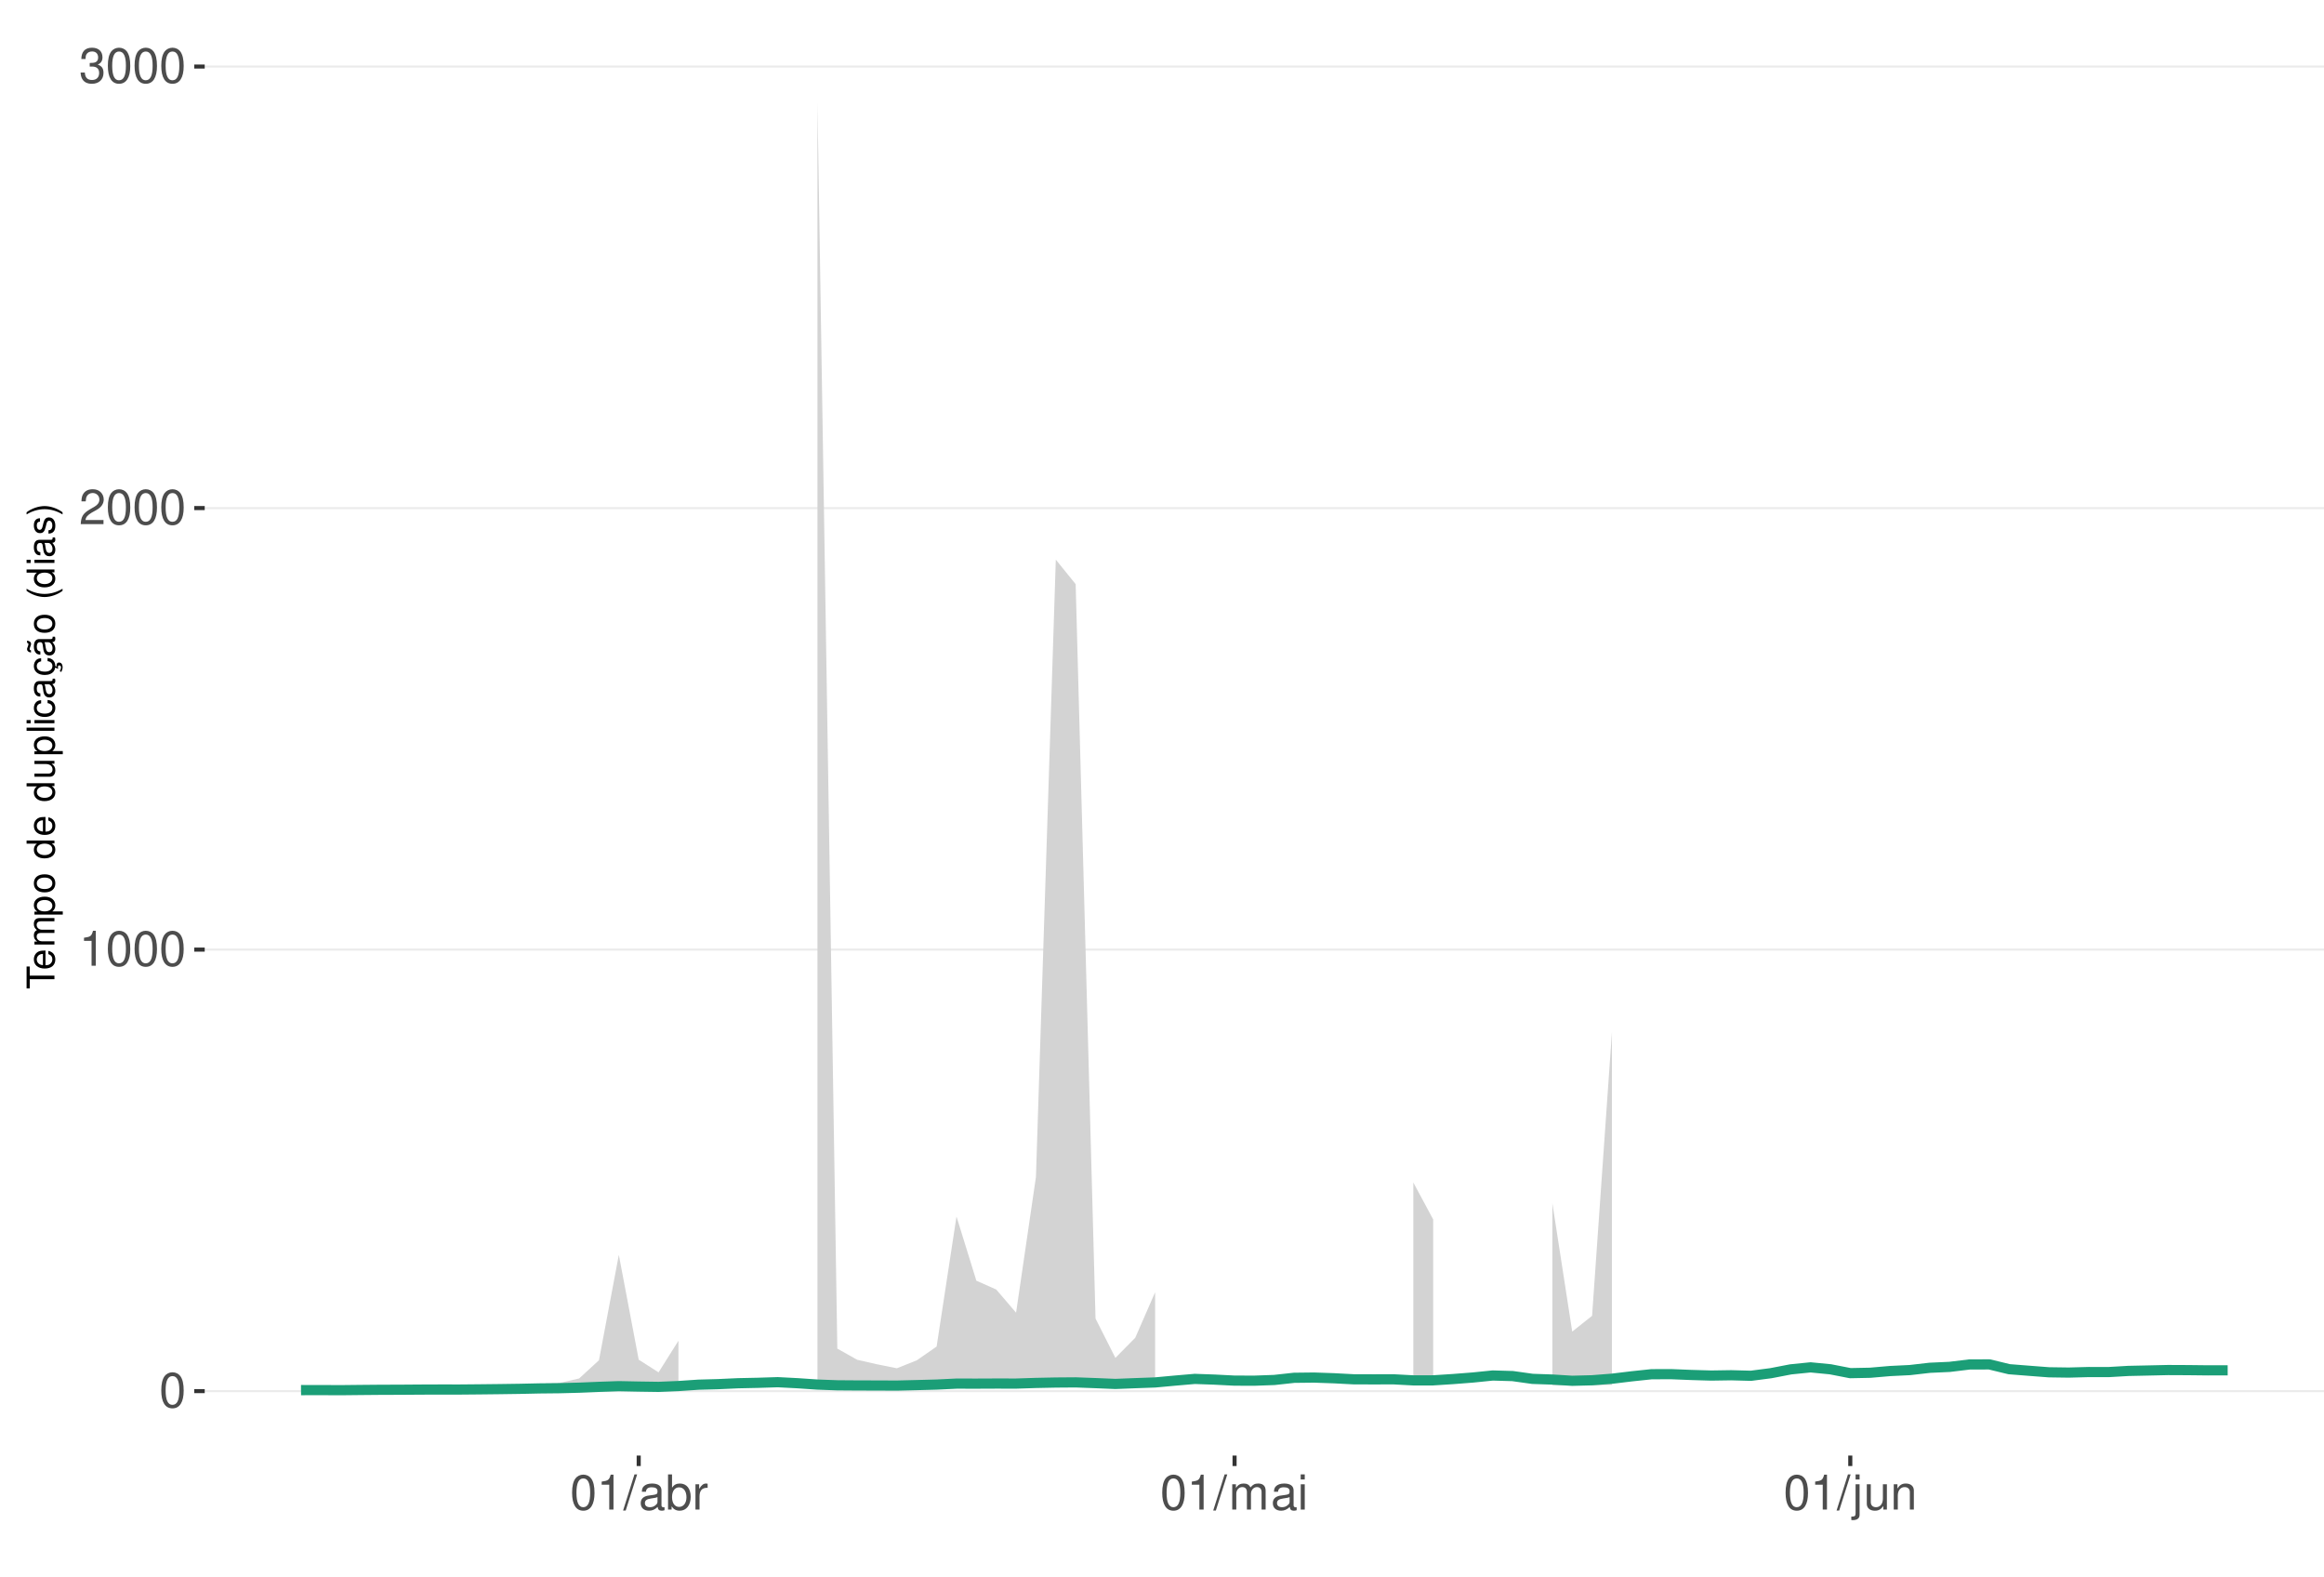
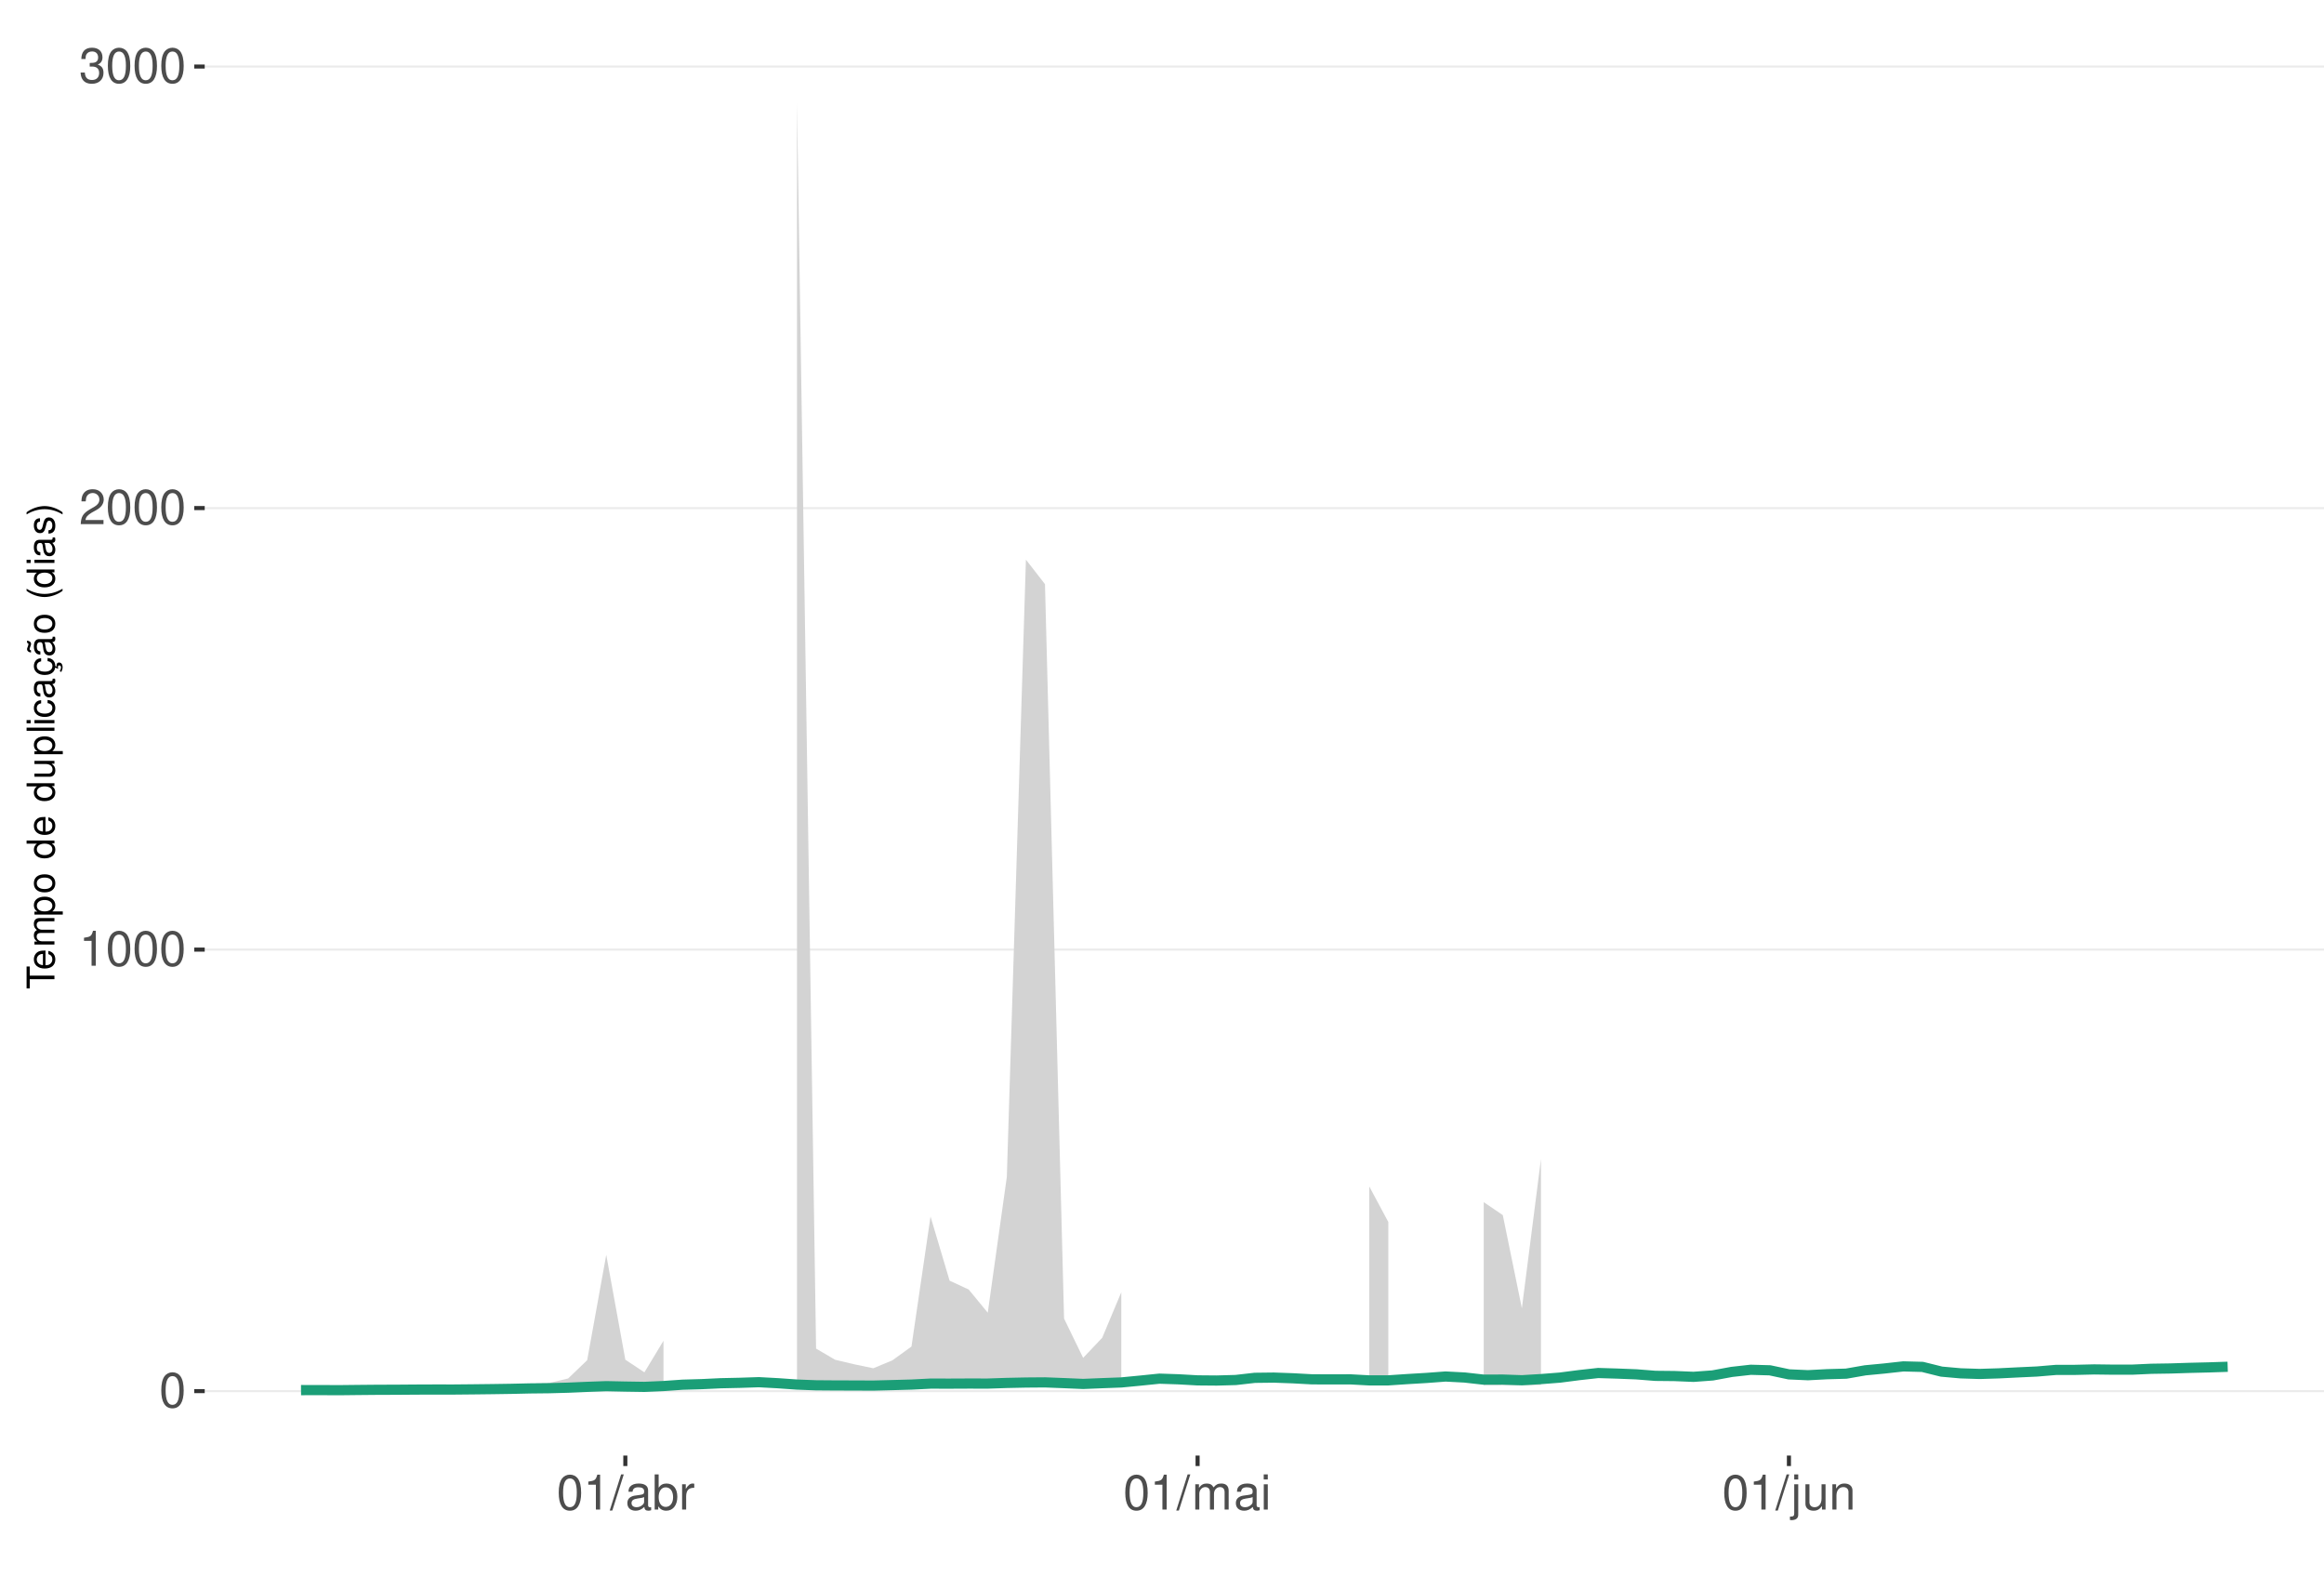
<svg xmlns="http://www.w3.org/2000/svg" xmlns:xlink="http://www.w3.org/1999/xlink" width="609pt" height="413pt" viewBox="0 0 609 413" version="1.1">
  <defs>
    <g>
      <symbol overflow="visible" id="glyph0-0">
        <path style="stroke:none;" d="" />
      </symbol>
      <symbol overflow="visible" id="glyph0-1">
        <path style="stroke:none;" d="M 3.484 -9.156 C 2.641 -9.156 1.891 -8.766 1.422 -8.156 C 0.828 -7.344 0.547 -6.125 0.547 -4.422 C 0.547 -1.344 1.562 0.297 3.484 0.297 C 5.375 0.297 6.422 -1.344 6.422 -4.359 C 6.422 -6.125 6.141 -7.312 5.547 -8.156 C 5.078 -8.781 4.328 -9.156 3.484 -9.156 Z M 3.484 -8.156 C 4.688 -8.156 5.281 -6.938 5.281 -4.453 C 5.281 -1.844 4.703 -0.625 3.453 -0.625 C 2.281 -0.625 1.688 -1.891 1.688 -4.422 C 1.688 -6.938 2.281 -8.156 3.484 -8.156 Z M 3.484 -8.156 " />
      </symbol>
      <symbol overflow="visible" id="glyph0-2">
        <path style="stroke:none;" d="M 3.281 -6.516 L 3.281 0 L 4.391 0 L 4.391 -9.156 L 3.656 -9.156 C 3.266 -7.75 3.016 -7.562 1.297 -7.328 L 1.297 -6.516 Z M 3.281 -6.516 " />
      </symbol>
      <symbol overflow="visible" id="glyph0-3">
        <path style="stroke:none;" d="M 6.406 -1.094 L 1.688 -1.094 C 1.797 -1.859 2.203 -2.344 3.297 -3.016 L 4.562 -3.719 C 5.828 -4.422 6.469 -5.359 6.469 -6.484 C 6.469 -7.234 6.156 -7.953 5.625 -8.438 C 5.094 -8.922 4.438 -9.156 3.594 -9.156 C 2.453 -9.156 1.609 -8.75 1.109 -7.953 C 0.797 -7.484 0.656 -6.906 0.625 -5.984 L 1.75 -5.984 C 1.781 -6.609 1.859 -6.969 2.016 -7.281 C 2.297 -7.828 2.891 -8.172 3.562 -8.172 C 4.562 -8.172 5.328 -7.438 5.328 -6.453 C 5.328 -5.719 4.906 -5.094 4.109 -4.625 L 2.953 -3.953 C 1.078 -2.875 0.531 -2.016 0.438 -0.016 L 6.406 -0.016 Z M 6.406 -1.094 " />
      </symbol>
      <symbol overflow="visible" id="glyph0-4">
        <path style="stroke:none;" d="M 2.797 -4.219 L 3.406 -4.219 C 4.625 -4.219 5.266 -3.641 5.266 -2.547 C 5.266 -1.391 4.562 -0.703 3.422 -0.703 C 2.188 -0.703 1.594 -1.312 1.516 -2.656 L 0.406 -2.656 C 0.453 -1.922 0.578 -1.438 0.797 -1.031 C 1.266 -0.156 2.141 0.297 3.359 0.297 C 5.219 0.297 6.406 -0.828 6.406 -2.562 C 6.406 -3.719 5.969 -4.359 4.891 -4.734 C 5.719 -5.078 6.141 -5.703 6.141 -6.625 C 6.141 -8.203 5.109 -9.156 3.406 -9.156 C 1.594 -9.156 0.625 -8.141 0.594 -6.203 L 1.703 -6.203 C 1.719 -6.766 1.766 -7.078 1.906 -7.359 C 2.172 -7.875 2.719 -8.172 3.422 -8.172 C 4.406 -8.172 5 -7.578 5 -6.594 C 5 -5.953 4.766 -5.562 4.281 -5.344 C 3.969 -5.219 3.562 -5.156 2.797 -5.156 Z M 2.797 -4.219 " />
      </symbol>
      <symbol overflow="visible" id="glyph0-5">
        <path style="stroke:none;" d="M 2.891 -9.219 L -0.094 0.25 L 0.594 0.25 L 3.594 -9.219 Z M 2.891 -9.219 " />
      </symbol>
      <symbol overflow="visible" id="glyph0-6">
        <path style="stroke:none;" d="M 6.766 -0.625 C 6.656 -0.594 6.609 -0.594 6.547 -0.594 C 6.172 -0.594 5.969 -0.781 5.969 -1.109 L 5.969 -5.016 C 5.969 -6.188 5.109 -6.828 3.484 -6.828 C 2.5 -6.828 1.734 -6.547 1.281 -6.047 C 0.969 -5.703 0.844 -5.328 0.828 -4.672 L 1.891 -4.672 C 1.969 -5.484 2.453 -5.844 3.438 -5.844 C 4.406 -5.844 4.922 -5.5 4.922 -4.859 L 4.922 -4.578 C 4.906 -4.125 4.688 -3.969 3.828 -3.844 C 2.328 -3.656 2.094 -3.609 1.703 -3.438 C 0.922 -3.109 0.531 -2.531 0.531 -1.672 C 0.531 -0.469 1.359 0.297 2.703 0.297 C 3.547 0.297 4.219 0 4.969 -0.688 C 5.031 0 5.359 0.297 6.047 0.297 C 6.281 0.297 6.422 0.266 6.766 0.172 Z M 4.922 -2.094 C 4.922 -1.734 4.828 -1.516 4.5 -1.234 C 4.078 -0.828 3.562 -0.625 2.938 -0.625 C 2.109 -0.625 1.625 -1.031 1.625 -1.703 C 1.625 -2.391 2.094 -2.75 3.234 -2.906 C 4.359 -3.062 4.562 -3.109 4.922 -3.281 Z M 4.922 -2.094 " />
      </symbol>
      <symbol overflow="visible" id="glyph0-7">
        <path style="stroke:none;" d="M 0.688 -9.219 L 0.688 0 L 1.625 0 L 1.625 -0.844 C 2.141 -0.078 2.812 0.297 3.734 0.297 C 5.484 0.297 6.625 -1.141 6.625 -3.344 C 6.625 -5.5 5.547 -6.828 3.781 -6.828 C 2.875 -6.828 2.234 -6.484 1.734 -5.734 L 1.734 -9.219 Z M 3.578 -5.828 C 4.766 -5.828 5.516 -4.812 5.516 -3.234 C 5.516 -1.719 4.734 -0.703 3.578 -0.703 C 2.453 -0.703 1.734 -1.703 1.734 -3.266 C 1.734 -4.828 2.453 -5.828 3.578 -5.828 Z M 3.578 -5.828 " />
      </symbol>
      <symbol overflow="visible" id="glyph0-8">
        <path style="stroke:none;" d="M 0.875 -6.625 L 0.875 0 L 1.938 0 L 1.938 -3.438 C 1.953 -5.031 2.609 -5.75 4.062 -5.703 L 4.062 -6.781 C 3.891 -6.812 3.781 -6.828 3.656 -6.828 C 2.969 -6.828 2.453 -6.422 1.844 -5.422 L 1.844 -6.625 Z M 0.875 -6.625 " />
      </symbol>
      <symbol overflow="visible" id="glyph0-9">
        <path style="stroke:none;" d="M 0.891 -6.625 L 0.891 0 L 1.953 0 L 1.953 -4.156 C 1.953 -5.125 2.641 -5.891 3.5 -5.891 C 4.297 -5.891 4.734 -5.422 4.734 -4.562 L 4.734 0 L 5.797 0 L 5.797 -4.156 C 5.797 -5.125 6.5 -5.891 7.359 -5.891 C 8.125 -5.891 8.578 -5.406 8.578 -4.562 L 8.578 0 L 9.641 0 L 9.641 -4.969 C 9.641 -6.156 8.953 -6.828 7.719 -6.828 C 6.828 -6.828 6.297 -6.562 5.688 -5.812 C 5.297 -6.516 4.766 -6.828 3.891 -6.828 C 3.016 -6.828 2.422 -6.5 1.859 -5.688 L 1.859 -6.625 Z M 0.891 -6.625 " />
      </symbol>
      <symbol overflow="visible" id="glyph0-10">
        <path style="stroke:none;" d="M 1.891 -6.625 L 0.844 -6.625 L 0.844 0 L 1.891 0 Z M 1.891 -9.219 L 0.828 -9.219 L 0.828 -7.891 L 1.891 -7.891 Z M 1.891 -9.219 " />
      </symbol>
      <symbol overflow="visible" id="glyph0-11">
        <path style="stroke:none;" d="M 0.891 -6.625 L 0.891 0.969 C 0.891 1.625 0.688 1.828 0.031 1.828 C -0.047 1.828 -0.094 1.828 -0.234 1.828 L -0.234 2.719 C -0.094 2.75 -0.031 2.766 0.125 2.766 C 1.312 2.766 1.938 2.297 1.938 1.375 L 1.938 -6.625 Z M 1.938 -9.219 L 0.891 -9.219 L 0.891 -7.891 L 1.938 -7.891 Z M 1.938 -9.219 " />
      </symbol>
      <symbol overflow="visible" id="glyph0-12">
        <path style="stroke:none;" d="M 6.094 0 L 6.094 -6.625 L 5.047 -6.625 L 5.047 -2.875 C 5.047 -1.516 4.344 -0.625 3.234 -0.625 C 2.406 -0.625 1.875 -1.141 1.875 -1.938 L 1.875 -6.625 L 0.828 -6.625 L 0.828 -1.516 C 0.828 -0.422 1.641 0.297 2.938 0.297 C 3.906 0.297 4.531 -0.047 5.156 -0.922 L 5.156 0 Z M 6.094 0 " />
      </symbol>
      <symbol overflow="visible" id="glyph0-13">
        <path style="stroke:none;" d="M 0.891 -6.625 L 0.891 0 L 1.953 0 L 1.953 -3.656 C 1.953 -5.016 2.656 -5.891 3.75 -5.891 C 4.578 -5.891 5.109 -5.391 5.109 -4.594 L 5.109 0 L 6.156 0 L 6.156 -5.016 C 6.156 -6.109 5.344 -6.828 4.062 -6.828 C 3.078 -6.828 2.438 -6.438 1.859 -5.516 L 1.859 -6.625 Z M 0.891 -6.625 " />
      </symbol>
      <symbol overflow="visible" id="glyph1-0">
        <path style="stroke:none;" d="" />
      </symbol>
      <symbol overflow="visible" id="glyph1-1">
        <path style="stroke:none;" d="M -6.469 -3.547 L -6.469 -5.938 L -7.297 -5.938 L -7.297 -0.203 L -6.469 -0.203 L -6.469 -2.609 L 0 -2.609 L 0 -3.547 Z M -6.469 -3.547 " />
      </symbol>
      <symbol overflow="visible" id="glyph1-2">
        <path style="stroke:none;" d="M -2.344 -5.125 C -3.141 -5.125 -3.625 -5.062 -4.016 -4.922 C -4.875 -4.578 -5.391 -3.781 -5.391 -2.797 C -5.391 -1.344 -4.281 -0.406 -2.547 -0.406 C -0.812 -0.406 0.234 -1.297 0.234 -2.781 C 0.234 -3.984 -0.453 -4.812 -1.594 -5.016 L -1.594 -4.188 C -0.906 -3.953 -0.547 -3.484 -0.547 -2.812 C -0.547 -2.281 -0.781 -1.828 -1.219 -1.547 C -1.516 -1.344 -1.812 -1.281 -2.344 -1.266 Z M -3.016 -1.297 C -3.984 -1.359 -4.625 -1.953 -4.625 -2.797 C -4.625 -3.641 -3.953 -4.234 -3.016 -4.234 Z M -3.016 -1.297 " />
      </symbol>
      <symbol overflow="visible" id="glyph1-3">
        <path style="stroke:none;" d="M -5.234 -0.703 L 0 -0.703 L 0 -1.547 L -3.297 -1.547 C -4.047 -1.547 -4.656 -2.094 -4.656 -2.766 C -4.656 -3.391 -4.281 -3.734 -3.609 -3.734 L 0 -3.734 L 0 -4.578 L -3.297 -4.578 C -4.047 -4.578 -4.656 -5.125 -4.656 -5.812 C -4.656 -6.422 -4.266 -6.781 -3.609 -6.781 L 0 -6.781 L 0 -7.625 L -3.938 -7.625 C -4.875 -7.625 -5.391 -7.078 -5.391 -6.094 C -5.391 -5.406 -5.188 -4.984 -4.594 -4.484 C -5.156 -4.188 -5.391 -3.766 -5.391 -3.078 C -5.391 -2.375 -5.125 -1.906 -4.5 -1.469 L -5.234 -1.469 Z M -5.234 -0.703 " />
      </symbol>
      <symbol overflow="visible" id="glyph1-4">
        <path style="stroke:none;" d="M 2.188 -0.547 L 2.188 -1.375 L -0.547 -1.375 C -0.016 -1.812 0.234 -2.312 0.234 -2.984 C 0.234 -4.344 -0.859 -5.234 -2.531 -5.234 C -4.297 -5.234 -5.391 -4.375 -5.391 -2.984 C -5.391 -2.266 -5.062 -1.703 -4.453 -1.312 L -5.234 -1.312 L -5.234 -0.547 Z M -4.609 -2.844 C -4.609 -3.766 -3.797 -4.359 -2.547 -4.359 C -1.359 -4.359 -0.547 -3.75 -0.547 -2.844 C -0.547 -1.953 -1.344 -1.375 -2.578 -1.375 C -3.812 -1.375 -4.609 -1.953 -4.609 -2.844 Z M -4.609 -2.844 " />
      </symbol>
      <symbol overflow="visible" id="glyph1-5">
        <path style="stroke:none;" d="M -5.391 -2.719 C -5.391 -1.234 -4.344 -0.359 -2.578 -0.359 C -0.812 -0.359 0.234 -1.234 0.234 -2.734 C 0.234 -4.203 -0.812 -5.094 -2.547 -5.094 C -4.359 -5.094 -5.391 -4.234 -5.391 -2.719 Z M -4.625 -2.734 C -4.625 -3.672 -3.844 -4.234 -2.547 -4.234 C -1.312 -4.234 -0.547 -3.656 -0.547 -2.734 C -0.547 -1.797 -1.312 -1.234 -2.578 -1.234 C -3.844 -1.234 -4.625 -1.797 -4.625 -2.734 Z M -4.625 -2.734 " />
      </symbol>
      <symbol overflow="visible" id="glyph1-6">
        <path style="stroke:none;" d="" />
      </symbol>
      <symbol overflow="visible" id="glyph1-7">
        <path style="stroke:none;" d="M -7.297 -4.953 L -7.297 -4.125 L -4.578 -4.125 C -5.109 -3.766 -5.391 -3.203 -5.391 -2.516 C -5.391 -1.156 -4.297 -0.266 -2.625 -0.266 C -0.859 -0.266 0.234 -1.125 0.234 -2.547 C 0.234 -3.266 -0.047 -3.766 -0.688 -4.203 L 0 -4.203 L 0 -4.953 Z M -4.609 -2.656 C -4.609 -3.547 -3.812 -4.125 -2.562 -4.125 C -1.344 -4.125 -0.547 -3.547 -0.547 -2.656 C -0.547 -1.734 -1.359 -1.125 -2.578 -1.125 C -3.797 -1.125 -4.609 -1.734 -4.609 -2.656 Z M -4.609 -2.656 " />
      </symbol>
      <symbol overflow="visible" id="glyph1-8">
        <path style="stroke:none;" d="M 0 -4.812 L -5.234 -4.812 L -5.234 -3.984 L -2.266 -3.984 C -1.203 -3.984 -0.5 -3.438 -0.5 -2.562 C -0.5 -1.906 -0.906 -1.484 -1.531 -1.484 L -5.234 -1.484 L -5.234 -0.656 L -1.203 -0.656 C -0.328 -0.656 0.234 -1.297 0.234 -2.312 C 0.234 -3.094 -0.047 -3.578 -0.734 -4.062 L 0 -4.062 Z M 0 -4.812 " />
      </symbol>
      <symbol overflow="visible" id="glyph1-9">
        <path style="stroke:none;" d="M -7.297 -1.516 L -7.297 -0.688 L 0 -0.688 L 0 -1.516 Z M -7.297 -1.516 " />
      </symbol>
      <symbol overflow="visible" id="glyph1-10">
        <path style="stroke:none;" d="M -5.234 -1.5 L -5.234 -0.672 L 0 -0.672 L 0 -1.5 Z M -7.297 -1.5 L -7.297 -0.656 L -6.234 -0.656 L -6.234 -1.5 Z M -7.297 -1.5 " />
      </symbol>
      <symbol overflow="visible" id="glyph1-11">
        <path style="stroke:none;" d="M -3.484 -4.703 C -3.984 -4.672 -4.312 -4.562 -4.609 -4.359 C -5.094 -4 -5.391 -3.375 -5.391 -2.641 C -5.391 -1.219 -4.266 -0.312 -2.531 -0.312 C -0.844 -0.312 0.234 -1.203 0.234 -2.625 C 0.234 -3.875 -0.516 -4.672 -1.797 -4.766 L -1.797 -3.938 C -0.953 -3.797 -0.547 -3.359 -0.547 -2.656 C -0.547 -1.734 -1.297 -1.188 -2.531 -1.188 C -3.844 -1.188 -4.625 -1.719 -4.625 -2.625 C -4.625 -3.328 -4.203 -3.766 -3.484 -3.875 Z M -3.484 -4.703 " />
      </symbol>
      <symbol overflow="visible" id="glyph1-12">
        <path style="stroke:none;" d="M -0.484 -5.344 C -0.469 -5.266 -0.469 -5.219 -0.469 -5.172 C -0.469 -4.875 -0.625 -4.719 -0.875 -4.719 L -3.953 -4.719 C -4.891 -4.719 -5.391 -4.047 -5.391 -2.75 C -5.391 -1.984 -5.172 -1.375 -4.781 -1.016 C -4.516 -0.766 -4.203 -0.672 -3.688 -0.656 L -3.688 -1.484 C -4.328 -1.562 -4.625 -1.938 -4.625 -2.719 C -4.625 -3.484 -4.344 -3.891 -3.844 -3.891 L -3.625 -3.891 C -3.266 -3.875 -3.125 -3.703 -3.047 -3.016 C -2.891 -1.844 -2.844 -1.656 -2.719 -1.344 C -2.453 -0.734 -2 -0.422 -1.312 -0.422 C -0.375 -0.422 0.234 -1.078 0.234 -2.141 C 0.234 -2.797 0 -3.328 -0.547 -3.922 C 0 -3.984 0.234 -4.234 0.234 -4.781 C 0.234 -4.953 0.203 -5.062 0.141 -5.344 Z M -1.656 -3.891 C -1.375 -3.891 -1.203 -3.812 -0.969 -3.562 C -0.656 -3.219 -0.5 -2.812 -0.5 -2.312 C -0.5 -1.672 -0.812 -1.297 -1.344 -1.297 C -1.891 -1.297 -2.172 -1.656 -2.297 -2.547 C -2.422 -3.438 -2.453 -3.609 -2.594 -3.891 Z M -1.656 -3.891 " />
      </symbol>
      <symbol overflow="visible" id="glyph1-13">
        <path style="stroke:none;" d="M 0.234 -2.641 C 0.234 -3.875 -0.547 -4.703 -1.797 -4.766 L -1.797 -3.938 C -0.953 -3.797 -0.531 -3.359 -0.531 -2.656 C -0.531 -1.734 -1.281 -1.188 -2.516 -1.188 C -3.844 -1.188 -4.625 -1.719 -4.625 -2.625 C -4.625 -3.328 -4.203 -3.766 -3.484 -3.875 L -3.484 -4.703 C -3.984 -4.672 -4.312 -4.562 -4.609 -4.359 C -5.094 -4 -5.391 -3.375 -5.391 -2.641 C -5.391 -1.219 -4.266 -0.312 -2.531 -0.312 C -1.469 -0.312 -0.625 -0.672 -0.156 -1.312 C 0.047 -1.594 0.125 -1.812 0.203 -2.25 L 0.922 -1.938 L 0.984 -2.062 C 0.938 -2.188 0.906 -2.25 0.906 -2.375 C 0.906 -2.656 1.047 -2.828 1.281 -2.828 C 1.547 -2.828 1.734 -2.594 1.734 -2.297 C 1.734 -2.031 1.672 -1.844 1.438 -1.406 L 1.406 -1.312 L 1.812 -1.094 C 2.078 -1.75 2.141 -1.953 2.141 -2.344 C 2.141 -3.109 1.781 -3.578 1.203 -3.578 C 0.781 -3.578 0.547 -3.297 0.547 -2.797 C 0.547 -2.703 0.547 -2.641 0.562 -2.516 Z M 0.234 -2.641 " />
      </symbol>
      <symbol overflow="visible" id="glyph1-14">
        <path style="stroke:none;" d="M -0.484 -5.344 C -0.469 -5.266 -0.469 -5.219 -0.469 -5.172 C -0.469 -4.875 -0.625 -4.719 -0.875 -4.719 L -3.953 -4.719 C -4.891 -4.719 -5.391 -4.047 -5.391 -2.75 C -5.391 -1.984 -5.172 -1.375 -4.781 -1.016 C -4.516 -0.766 -4.203 -0.672 -3.688 -0.656 L -3.688 -1.484 C -4.328 -1.562 -4.625 -1.938 -4.625 -2.719 C -4.625 -3.484 -4.344 -3.891 -3.844 -3.891 L -3.625 -3.891 C -3.266 -3.875 -3.125 -3.703 -3.047 -3.016 C -2.891 -1.844 -2.844 -1.656 -2.719 -1.344 C -2.453 -0.734 -2 -0.422 -1.312 -0.422 C -0.375 -0.422 0.234 -1.078 0.234 -2.141 C 0.234 -2.797 0 -3.328 -0.547 -3.922 C 0 -3.984 0.234 -4.234 0.234 -4.781 C 0.234 -4.953 0.203 -5.062 0.141 -5.344 Z M -1.656 -3.891 C -1.375 -3.891 -1.203 -3.812 -0.969 -3.562 C -0.656 -3.219 -0.5 -2.812 -0.5 -2.312 C -0.5 -1.672 -0.812 -1.297 -1.344 -1.297 C -1.891 -1.297 -2.172 -1.656 -2.297 -2.547 C -2.422 -3.438 -2.453 -3.609 -2.594 -3.891 Z M -7.172 -3.75 C -6.922 -3.672 -6.812 -3.547 -6.812 -3.375 C -6.812 -3.25 -6.875 -2.984 -6.984 -2.734 C -7.156 -2.312 -7.172 -2.25 -7.172 -2.047 C -7.172 -1.594 -6.797 -1.297 -6.141 -1.188 L -6.141 -1.766 C -6.375 -1.812 -6.5 -1.938 -6.5 -2.094 C -6.5 -2.203 -6.469 -2.344 -6.375 -2.578 C -6.156 -3.156 -6.125 -3.234 -6.125 -3.438 C -6.125 -3.922 -6.484 -4.219 -7.172 -4.312 Z M -7.172 -3.75 " />
      </symbol>
      <symbol overflow="visible" id="glyph1-15">
        <path style="stroke:none;" d="M -7.297 -2.359 C -5.984 -1.359 -4.156 -0.734 -2.594 -0.734 C -1.016 -0.734 0.812 -1.359 2.125 -2.359 L 2.125 -2.906 C 0.688 -2.031 -0.984 -1.547 -2.594 -1.547 C -4.188 -1.547 -5.875 -2.031 -7.297 -2.906 Z M -7.297 -2.359 " />
      </symbol>
      <symbol overflow="visible" id="glyph1-16">
        <path style="stroke:none;" d="M -3.781 -4.375 C -4.812 -4.375 -5.391 -3.688 -5.391 -2.484 C -5.391 -1.266 -4.766 -0.469 -3.797 -0.469 C -2.969 -0.469 -2.578 -0.891 -2.281 -2.125 L -2.094 -2.906 C -1.953 -3.484 -1.734 -3.719 -1.375 -3.719 C -0.875 -3.719 -0.547 -3.234 -0.547 -2.5 C -0.547 -2.047 -0.672 -1.672 -0.891 -1.453 C -1.047 -1.328 -1.188 -1.266 -1.562 -1.219 L -1.562 -0.344 C -0.344 -0.375 0.234 -1.062 0.234 -2.438 C 0.234 -3.75 -0.422 -4.594 -1.438 -4.594 C -2.203 -4.594 -2.641 -4.156 -2.891 -3.109 L -3.078 -2.312 C -3.234 -1.625 -3.453 -1.344 -3.828 -1.344 C -4.312 -1.344 -4.625 -1.766 -4.625 -2.453 C -4.625 -3.125 -4.328 -3.484 -3.781 -3.5 Z M -3.781 -4.375 " />
      </symbol>
      <symbol overflow="visible" id="glyph1-17">
        <path style="stroke:none;" d="M 2.125 -0.938 C 0.812 -1.938 -1.016 -2.562 -2.578 -2.562 C -4.156 -2.562 -5.984 -1.938 -7.297 -0.938 L -7.297 -0.375 C -5.859 -1.266 -4.188 -1.75 -2.578 -1.75 C -0.984 -1.75 0.703 -1.266 2.125 -0.375 Z M 2.125 -0.938 " />
      </symbol>
    </g>
    <clipPath id="clip1">
      <path d="M 53.645 9.961 L 609 9.961 L 609 381.328 L 53.645 381.328 Z M 53.645 9.961 " />
    </clipPath>
    <clipPath id="clip2">
      <path d="M 53.645 364 L 609 364 L 609 365 L 53.645 365 Z M 53.645 364 " />
    </clipPath>
    <clipPath id="clip3">
      <path d="M 53.645 248 L 609 248 L 609 250 L 53.645 250 Z M 53.645 248 " />
    </clipPath>
    <clipPath id="clip4">
      <path d="M 53.645 132 L 609 132 L 609 134 L 53.645 134 Z M 53.645 132 " />
    </clipPath>
    <clipPath id="clip5">
      <path d="M 53.645 17 L 609 17 L 609 18 L 53.645 18 Z M 53.645 17 " />
    </clipPath>
  </defs>
  <g id="surface89">
    <rect x="0" y="0" width="609" height="413" style="fill:rgb(100%,100%,100%);fill-opacity:1;stroke:none;" />
    <rect x="0" y="0" width="609" height="413" style="fill:rgb(100%,100%,100%);fill-opacity:1;stroke:none;" />
    <path style="fill:none;stroke-width:1.067;stroke-linecap:round;stroke-linejoin:round;stroke:rgb(100%,100%,100%);stroke-opacity:1;stroke-miterlimit:10;" d="M 0 413 L 609 413 L 609 0 L 0 0 Z M 0 413 " />
    <g clip-path="url(#clip1)" clip-rule="nonzero">
      <path style=" stroke:none;fill-rule:nonzero;fill:rgb(100%,100%,100%);fill-opacity:1;" d="M 53.645 381.328 L 609 381.328 L 609 9.961 L 53.645 9.961 Z M 53.645 381.328 " />
    </g>
    <g clip-path="url(#clip2)" clip-rule="nonzero">
      <path style="fill:none;stroke-width:0.533;stroke-linecap:butt;stroke-linejoin:round;stroke:rgb(92.157%,92.157%,92.157%);stroke-opacity:1;stroke-miterlimit:10;" d="M 53.645 364.449 L 609 364.449 " />
    </g>
    <g clip-path="url(#clip3)" clip-rule="nonzero">
      <path style="fill:none;stroke-width:0.533;stroke-linecap:butt;stroke-linejoin:round;stroke:rgb(92.157%,92.157%,92.157%);stroke-opacity:1;stroke-miterlimit:10;" d="M 53.645 248.777 L 609 248.777 " />
    </g>
    <g clip-path="url(#clip4)" clip-rule="nonzero">
      <path style="fill:none;stroke-width:0.533;stroke-linecap:butt;stroke-linejoin:round;stroke:rgb(92.157%,92.157%,92.157%);stroke-opacity:1;stroke-miterlimit:10;" d="M 53.645 133.105 L 609 133.105 " />
    </g>
    <g clip-path="url(#clip5)" clip-rule="nonzero">
      <path style="fill:none;stroke-width:0.533;stroke-linecap:butt;stroke-linejoin:round;stroke:rgb(92.157%,92.157%,92.157%);stroke-opacity:1;stroke-miterlimit:10;" d="M 53.645 17.434 L 609 17.434 " />
    </g>
-     <path style=" stroke:none;fill-rule:nonzero;fill:rgb(82.745%,82.745%,82.745%);fill-opacity:1;" d="M 78.887 362.863 L 84.094 363.332 L 89.297 363.848 L 94.504 363.656 L 99.707 363.469 L 104.914 363.543 L 110.117 363.48 L 115.324 363.477 L 120.527 363.602 L 125.73 363.496 L 130.938 363.336 L 136.141 363.07 L 141.348 362.527 L 146.551 362.312 L 151.758 361.141 L 156.961 356.352 L 162.164 328.75 L 167.371 356.211 L 172.574 359.531 L 177.781 351.258 L 177.781 363.75 L 172.574 363.824 L 167.371 363.809 L 162.164 363.789 L 156.961 363.852 L 151.758 363.926 L 146.551 363.984 L 141.348 364.016 L 136.141 364.07 L 130.938 364.109 L 125.73 364.145 L 120.527 364.172 L 115.324 364.18 L 110.117 364.199 L 104.914 364.223 L 99.707 364.238 L 94.504 364.266 L 89.297 364.297 L 84.094 364.301 L 78.887 364.312 Z M 78.887 362.863 " />
-     <path style=" stroke:none;fill-rule:nonzero;fill:rgb(82.745%,82.745%,82.745%);fill-opacity:1;" d="M 214.215 26.844 L 219.418 353.309 L 224.625 356.238 L 229.828 357.418 L 235.035 358.461 L 240.238 356.383 L 245.441 352.77 L 250.648 318.711 L 255.852 335.516 L 261.059 337.828 L 266.262 343.902 L 271.469 308.324 L 276.672 146.613 L 281.875 153.043 L 287.082 345.441 L 292.285 355.738 L 297.492 350.469 L 302.695 338.547 L 302.695 363.258 L 297.492 363.324 L 292.285 363.395 L 287.082 363.34 L 281.875 363.301 L 276.672 363.32 L 271.469 363.355 L 266.262 363.41 L 261.059 363.418 L 255.852 363.438 L 250.648 363.445 L 245.441 363.523 L 235.035 363.625 L 229.828 363.625 L 224.625 363.633 L 219.418 363.633 L 214.215 363.59 Z M 214.215 26.844 " />
-     <path style=" stroke:none;fill-rule:nonzero;fill:rgb(82.745%,82.745%,82.745%);fill-opacity:1;" d="M 370.359 309.793 L 375.562 319.465 L 375.562 362.992 L 370.359 363.004 Z M 370.359 309.793 " />
-     <path style=" stroke:none;fill-rule:nonzero;fill:rgb(82.745%,82.745%,82.745%);fill-opacity:1;" d="M 406.793 315.207 L 411.996 348.855 L 417.203 344.719 L 422.406 270.395 L 422.406 362.797 L 417.203 362.918 L 411.996 362.965 L 406.793 362.883 Z M 406.793 315.207 " />
-     <path style="fill:none;stroke-width:2.667;stroke-linecap:butt;stroke-linejoin:round;stroke:rgb(10.588%,61.961%,46.667%);stroke-opacity:1;stroke-miterlimit:10;" d="M 78.887 364.191 L 84.094 364.18 L 89.297 364.203 L 94.504 364.148 L 99.707 364.102 L 104.914 364.086 L 110.117 364.047 L 115.324 364.027 L 120.527 364.031 L 125.73 363.984 L 130.938 363.926 L 136.141 363.852 L 141.348 363.738 L 146.551 363.684 L 151.758 363.547 L 156.961 363.332 L 162.164 363.152 L 167.371 363.258 L 172.574 363.336 L 177.781 363.117 L 182.984 362.766 L 188.191 362.621 L 193.395 362.383 L 198.598 362.273 L 203.805 362.109 L 209.008 362.379 L 214.215 362.734 L 219.418 362.926 L 224.625 362.965 L 229.828 362.977 L 235.035 363 L 240.238 362.871 L 245.441 362.734 L 250.648 362.48 L 255.852 362.488 L 261.059 362.465 L 266.262 362.473 L 271.469 362.305 L 276.672 362.199 L 281.875 362.16 L 287.082 362.352 L 292.285 362.566 L 297.492 362.363 L 302.695 362.176 L 307.902 361.695 L 313.105 361.246 L 318.309 361.434 L 323.516 361.699 L 328.719 361.715 L 333.926 361.527 L 339.129 360.957 L 344.336 360.898 L 349.539 361.078 L 354.746 361.352 L 359.949 361.367 L 365.152 361.355 L 370.359 361.633 L 375.562 361.625 L 380.77 361.289 L 385.973 360.883 L 391.18 360.355 L 396.383 360.508 L 401.586 361.238 L 406.793 361.418 L 411.996 361.742 L 417.203 361.605 L 422.406 361.199 L 427.613 360.57 L 432.816 360.02 L 438.02 360.008 L 443.227 360.219 L 448.43 360.371 L 453.637 360.289 L 458.84 360.43 L 464.047 359.754 L 469.25 358.75 L 474.457 358.223 L 479.66 358.73 L 484.863 359.742 L 490.07 359.637 L 495.273 359.188 L 500.48 358.934 L 505.684 358.336 L 510.891 358.098 L 516.094 357.465 L 521.297 357.445 L 526.504 358.707 L 531.707 359.117 L 536.914 359.516 L 542.117 359.59 L 547.324 359.449 L 552.527 359.461 L 557.734 359.156 L 562.938 359.043 L 568.141 358.926 L 573.348 358.949 L 578.551 359.008 L 583.758 358.996 " />
+     <path style=" stroke:none;fill-rule:nonzero;fill:rgb(82.745%,82.745%,82.745%);fill-opacity:1;" d="M 78.887 362.863 L 83.887 363.332 L 88.887 363.848 L 93.883 363.656 L 98.883 363.469 L 103.883 363.543 L 108.879 363.48 L 113.879 363.477 L 118.879 363.602 L 123.875 363.496 L 128.875 363.336 L 133.875 363.07 L 138.871 362.527 L 143.871 362.312 L 148.871 361.141 L 153.867 356.352 L 158.867 328.75 L 163.867 356.211 L 168.863 359.531 L 173.863 351.258 L 173.863 363.75 L 168.863 363.824 L 163.867 363.809 L 158.867 363.789 L 153.867 363.852 L 148.871 363.926 L 143.871 363.984 L 138.871 364.016 L 133.875 364.07 L 128.875 364.109 L 123.875 364.145 L 118.879 364.172 L 113.879 364.18 L 108.879 364.199 L 103.883 364.223 L 98.883 364.238 L 93.883 364.266 L 88.887 364.297 L 83.887 364.301 L 78.887 364.312 Z M 78.887 362.863 " />
+     <path style=" stroke:none;fill-rule:nonzero;fill:rgb(82.745%,82.745%,82.745%);fill-opacity:1;" d="M 208.855 26.844 L 213.852 353.309 L 218.852 356.238 L 223.852 357.418 L 228.848 358.461 L 233.848 356.383 L 238.848 352.77 L 243.844 318.711 L 248.844 335.516 L 253.844 337.828 L 258.84 343.902 L 263.84 308.324 L 268.84 146.613 L 273.836 153.043 L 278.836 345.441 L 283.836 355.738 L 288.832 350.469 L 293.832 338.547 L 293.832 363.258 L 288.832 363.324 L 283.836 363.395 L 278.836 363.34 L 273.836 363.301 L 268.84 363.32 L 263.84 363.355 L 258.84 363.41 L 253.844 363.418 L 248.844 363.438 L 243.844 363.445 L 238.848 363.523 L 228.848 363.625 L 223.852 363.625 L 218.852 363.633 L 213.852 363.633 L 208.855 363.59 Z M 208.855 26.844 " />
+     <path style=" stroke:none;fill-rule:nonzero;fill:rgb(82.745%,82.745%,82.745%);fill-opacity:1;" d="M 358.816 310.832 L 363.812 320.156 L 363.812 362.992 L 358.816 363.004 Z M 358.816 310.832 " />
+     <path style=" stroke:none;fill-rule:nonzero;fill:rgb(82.745%,82.745%,82.745%);fill-opacity:1;" d="M 388.809 314.941 L 393.805 318.336 L 398.805 342.75 L 403.805 303.652 L 403.805 362.832 L 398.805 362.922 L 393.805 362.887 L 388.809 362.902 Z M 388.809 314.941 " />
+     <path style="fill:none;stroke-width:2.667;stroke-linecap:butt;stroke-linejoin:round;stroke:rgb(10.588%,61.961%,46.667%);stroke-opacity:1;stroke-miterlimit:10;" d="M 78.887 364.191 L 83.887 364.18 L 88.887 364.203 L 93.883 364.148 L 98.883 364.102 L 103.883 364.086 L 108.879 364.047 L 113.879 364.027 L 118.879 364.031 L 123.875 363.984 L 128.875 363.926 L 133.875 363.852 L 138.871 363.738 L 143.871 363.684 L 148.871 363.547 L 153.867 363.332 L 158.867 363.152 L 163.867 363.258 L 168.863 363.336 L 173.863 363.117 L 178.863 362.766 L 183.859 362.621 L 188.859 362.383 L 193.859 362.273 L 198.855 362.109 L 203.855 362.379 L 208.855 362.734 L 213.852 362.926 L 218.852 362.965 L 223.852 362.977 L 228.848 363 L 233.848 362.871 L 238.848 362.734 L 243.844 362.48 L 248.844 362.488 L 253.844 362.465 L 258.84 362.473 L 263.84 362.305 L 268.84 362.199 L 273.836 362.16 L 278.836 362.352 L 283.836 362.566 L 288.832 362.363 L 293.832 362.176 L 298.832 361.695 L 303.828 361.184 L 308.828 361.352 L 313.828 361.633 L 318.824 361.676 L 323.824 361.535 L 328.824 360.965 L 333.82 360.906 L 338.82 361.086 L 343.82 361.359 L 348.816 361.375 L 353.816 361.363 L 358.816 361.637 L 363.812 361.629 L 368.812 361.293 L 373.812 360.996 L 378.809 360.621 L 383.809 360.883 L 388.809 361.445 L 393.805 361.426 L 398.805 361.598 L 403.805 361.297 L 408.801 360.906 L 413.801 360.258 L 418.801 359.703 L 423.797 359.855 L 428.797 360.051 L 433.797 360.449 L 438.793 360.5 L 443.793 360.707 L 448.793 360.34 L 453.789 359.418 L 458.789 358.855 L 463.789 358.996 L 468.785 360.059 L 473.785 360.281 L 478.785 360.016 L 483.781 359.875 L 488.781 359 L 493.781 358.523 L 498.777 357.969 L 503.777 358.102 L 508.777 359.344 L 513.773 359.789 L 518.773 359.949 L 523.773 359.793 L 528.77 359.543 L 533.77 359.312 L 538.77 358.891 L 543.766 358.883 L 548.766 358.762 L 553.766 358.828 L 558.762 358.824 L 563.762 358.594 L 568.762 358.516 L 573.758 358.355 L 578.758 358.234 L 583.758 358.07 " />
    <g style="fill:rgb(30.196%,30.196%,30.196%);fill-opacity:1;">
      <use xlink:href="#glyph0-1" x="41.715" y="368.671" />
    </g>
    <g style="fill:rgb(30.196%,30.196%,30.196%);fill-opacity:1;">
      <use xlink:href="#glyph0-2" x="20.715" y="252.999" />
      <use xlink:href="#glyph0-1" x="27.715" y="252.999" />
      <use xlink:href="#glyph0-1" x="34.715" y="252.999" />
      <use xlink:href="#glyph0-1" x="41.715" y="252.999" />
    </g>
    <g style="fill:rgb(30.196%,30.196%,30.196%);fill-opacity:1;">
      <use xlink:href="#glyph0-3" x="20.715" y="137.327" />
      <use xlink:href="#glyph0-1" x="27.715" y="137.327" />
      <use xlink:href="#glyph0-1" x="34.715" y="137.327" />
      <use xlink:href="#glyph0-1" x="41.715" y="137.327" />
    </g>
    <g style="fill:rgb(30.196%,30.196%,30.196%);fill-opacity:1;">
      <use xlink:href="#glyph0-4" x="20.715" y="21.655" />
      <use xlink:href="#glyph0-1" x="27.715" y="21.655" />
      <use xlink:href="#glyph0-1" x="34.715" y="21.655" />
      <use xlink:href="#glyph0-1" x="41.715" y="21.655" />
    </g>
    <path style="fill:none;stroke-width:1.067;stroke-linecap:butt;stroke-linejoin:round;stroke:rgb(20%,20%,20%);stroke-opacity:1;stroke-miterlimit:10;" d="M 50.906 364.449 L 53.645 364.449 " />
    <path style="fill:none;stroke-width:1.067;stroke-linecap:butt;stroke-linejoin:round;stroke:rgb(20%,20%,20%);stroke-opacity:1;stroke-miterlimit:10;" d="M 50.906 248.777 L 53.645 248.777 " />
    <path style="fill:none;stroke-width:1.067;stroke-linecap:butt;stroke-linejoin:round;stroke:rgb(20%,20%,20%);stroke-opacity:1;stroke-miterlimit:10;" d="M 50.906 133.105 L 53.645 133.105 " />
    <path style="fill:none;stroke-width:1.067;stroke-linecap:butt;stroke-linejoin:round;stroke:rgb(20%,20%,20%);stroke-opacity:1;stroke-miterlimit:10;" d="M 50.906 17.434 L 53.645 17.434 " />
-     <path style="fill:none;stroke-width:1.067;stroke-linecap:butt;stroke-linejoin:round;stroke:rgb(20%,20%,20%);stroke-opacity:1;stroke-miterlimit:10;" d="M 167.371 384.07 L 167.371 381.328 " />
-     <path style="fill:none;stroke-width:1.067;stroke-linecap:butt;stroke-linejoin:round;stroke:rgb(20%,20%,20%);stroke-opacity:1;stroke-miterlimit:10;" d="M 323.516 384.07 L 323.516 381.328 " />
-     <path style="fill:none;stroke-width:1.067;stroke-linecap:butt;stroke-linejoin:round;stroke:rgb(20%,20%,20%);stroke-opacity:1;stroke-miterlimit:10;" d="M 484.863 384.07 L 484.863 381.328 " />
-     <g style="fill:rgb(30.196%,30.196%,30.196%);fill-opacity:1;">
-       <use xlink:href="#glyph0-1" x="149.371" y="395.483" />
-       <use xlink:href="#glyph0-2" x="156.371" y="395.483" />
-       <use xlink:href="#glyph0-5" x="163.371" y="395.483" />
-       <use xlink:href="#glyph0-6" x="167.371" y="395.483" />
-       <use xlink:href="#glyph0-7" x="174.371" y="395.483" />
-       <use xlink:href="#glyph0-8" x="181.371" y="395.483" />
-     </g>
-     <g style="fill:rgb(30.196%,30.196%,30.196%);fill-opacity:1;">
-       <use xlink:href="#glyph0-1" x="304.016" y="395.483" />
-       <use xlink:href="#glyph0-2" x="311.016" y="395.483" />
-       <use xlink:href="#glyph0-5" x="318.016" y="395.483" />
-       <use xlink:href="#glyph0-9" x="322.016" y="395.483" />
-       <use xlink:href="#glyph0-6" x="333.016" y="395.483" />
-       <use xlink:href="#glyph0-10" x="340.016" y="395.483" />
-     </g>
-     <g style="fill:rgb(30.196%,30.196%,30.196%);fill-opacity:1;">
-       <use xlink:href="#glyph0-1" x="467.363" y="395.483" />
-       <use xlink:href="#glyph0-2" x="474.363" y="395.483" />
-       <use xlink:href="#glyph0-5" x="481.363" y="395.483" />
-       <use xlink:href="#glyph0-11" x="485.363" y="395.483" />
-       <use xlink:href="#glyph0-12" x="488.363" y="395.483" />
-       <use xlink:href="#glyph0-13" x="495.363" y="395.483" />
+     <path style="fill:none;stroke-width:1.067;stroke-linecap:butt;stroke-linejoin:round;stroke:rgb(20%,20%,20%);stroke-opacity:1;stroke-miterlimit:10;" d="M 163.867 384.07 L 163.867 381.328 " />
+     <path style="fill:none;stroke-width:1.067;stroke-linecap:butt;stroke-linejoin:round;stroke:rgb(20%,20%,20%);stroke-opacity:1;stroke-miterlimit:10;" d="M 313.828 384.07 L 313.828 381.328 " />
+     <path style="fill:none;stroke-width:1.067;stroke-linecap:butt;stroke-linejoin:round;stroke:rgb(20%,20%,20%);stroke-opacity:1;stroke-miterlimit:10;" d="M 468.785 384.07 L 468.785 381.328 " />
+     <g style="fill:rgb(30.196%,30.196%,30.196%);fill-opacity:1;">
+       <use xlink:href="#glyph0-1" x="145.867" y="395.483" />
+       <use xlink:href="#glyph0-2" x="152.867" y="395.483" />
+       <use xlink:href="#glyph0-5" x="159.867" y="395.483" />
+       <use xlink:href="#glyph0-6" x="163.867" y="395.483" />
+       <use xlink:href="#glyph0-7" x="170.867" y="395.483" />
+       <use xlink:href="#glyph0-8" x="177.867" y="395.483" />
+     </g>
+     <g style="fill:rgb(30.196%,30.196%,30.196%);fill-opacity:1;">
+       <use xlink:href="#glyph0-1" x="294.328" y="395.483" />
+       <use xlink:href="#glyph0-2" x="301.328" y="395.483" />
+       <use xlink:href="#glyph0-5" x="308.328" y="395.483" />
+       <use xlink:href="#glyph0-9" x="312.328" y="395.483" />
+       <use xlink:href="#glyph0-6" x="323.328" y="395.483" />
+       <use xlink:href="#glyph0-10" x="330.328" y="395.483" />
+     </g>
+     <g style="fill:rgb(30.196%,30.196%,30.196%);fill-opacity:1;">
+       <use xlink:href="#glyph0-1" x="451.285" y="395.483" />
+       <use xlink:href="#glyph0-2" x="458.285" y="395.483" />
+       <use xlink:href="#glyph0-5" x="465.285" y="395.483" />
+       <use xlink:href="#glyph0-11" x="469.285" y="395.483" />
+       <use xlink:href="#glyph0-12" x="472.285" y="395.483" />
+       <use xlink:href="#glyph0-13" x="479.285" y="395.483" />
    </g>
    <g style="fill:rgb(0%,0%,0%);fill-opacity:1;">
      <use xlink:href="#glyph1-1" x="14.263" y="259.145" />
      <use xlink:href="#glyph1-2" x="14.263" y="254.145" />
      <use xlink:href="#glyph1-3" x="14.263" y="248.145" />
      <use xlink:href="#glyph1-4" x="14.263" y="240.145" />
      <use xlink:href="#glyph1-5" x="14.263" y="234.145" />
      <use xlink:href="#glyph1-6" x="14.263" y="228.145" />
      <use xlink:href="#glyph1-7" x="14.263" y="225.145" />
      <use xlink:href="#glyph1-2" x="14.263" y="219.145" />
      <use xlink:href="#glyph1-6" x="14.263" y="213.145" />
      <use xlink:href="#glyph1-7" x="14.263" y="210.145" />
      <use xlink:href="#glyph1-8" x="14.263" y="204.145" />
      <use xlink:href="#glyph1-4" x="14.263" y="198.145" />
      <use xlink:href="#glyph1-9" x="14.263" y="192.145" />
      <use xlink:href="#glyph1-10" x="14.263" y="190.145" />
      <use xlink:href="#glyph1-11" x="14.263" y="188.145" />
      <use xlink:href="#glyph1-12" x="14.263" y="183.145" />
      <use xlink:href="#glyph1-13" x="14.263" y="177.145" />
      <use xlink:href="#glyph1-14" x="14.263" y="172.145" />
      <use xlink:href="#glyph1-5" x="14.263" y="166.145" />
      <use xlink:href="#glyph1-6" x="14.263" y="160.145" />
      <use xlink:href="#glyph1-15" x="14.263" y="157.145" />
      <use xlink:href="#glyph1-7" x="14.263" y="154.145" />
      <use xlink:href="#glyph1-10" x="14.263" y="148.145" />
      <use xlink:href="#glyph1-12" x="14.263" y="146.145" />
      <use xlink:href="#glyph1-16" x="14.263" y="140.145" />
      <use xlink:href="#glyph1-17" x="14.263" y="135.145" />
    </g>
  </g>
</svg>
